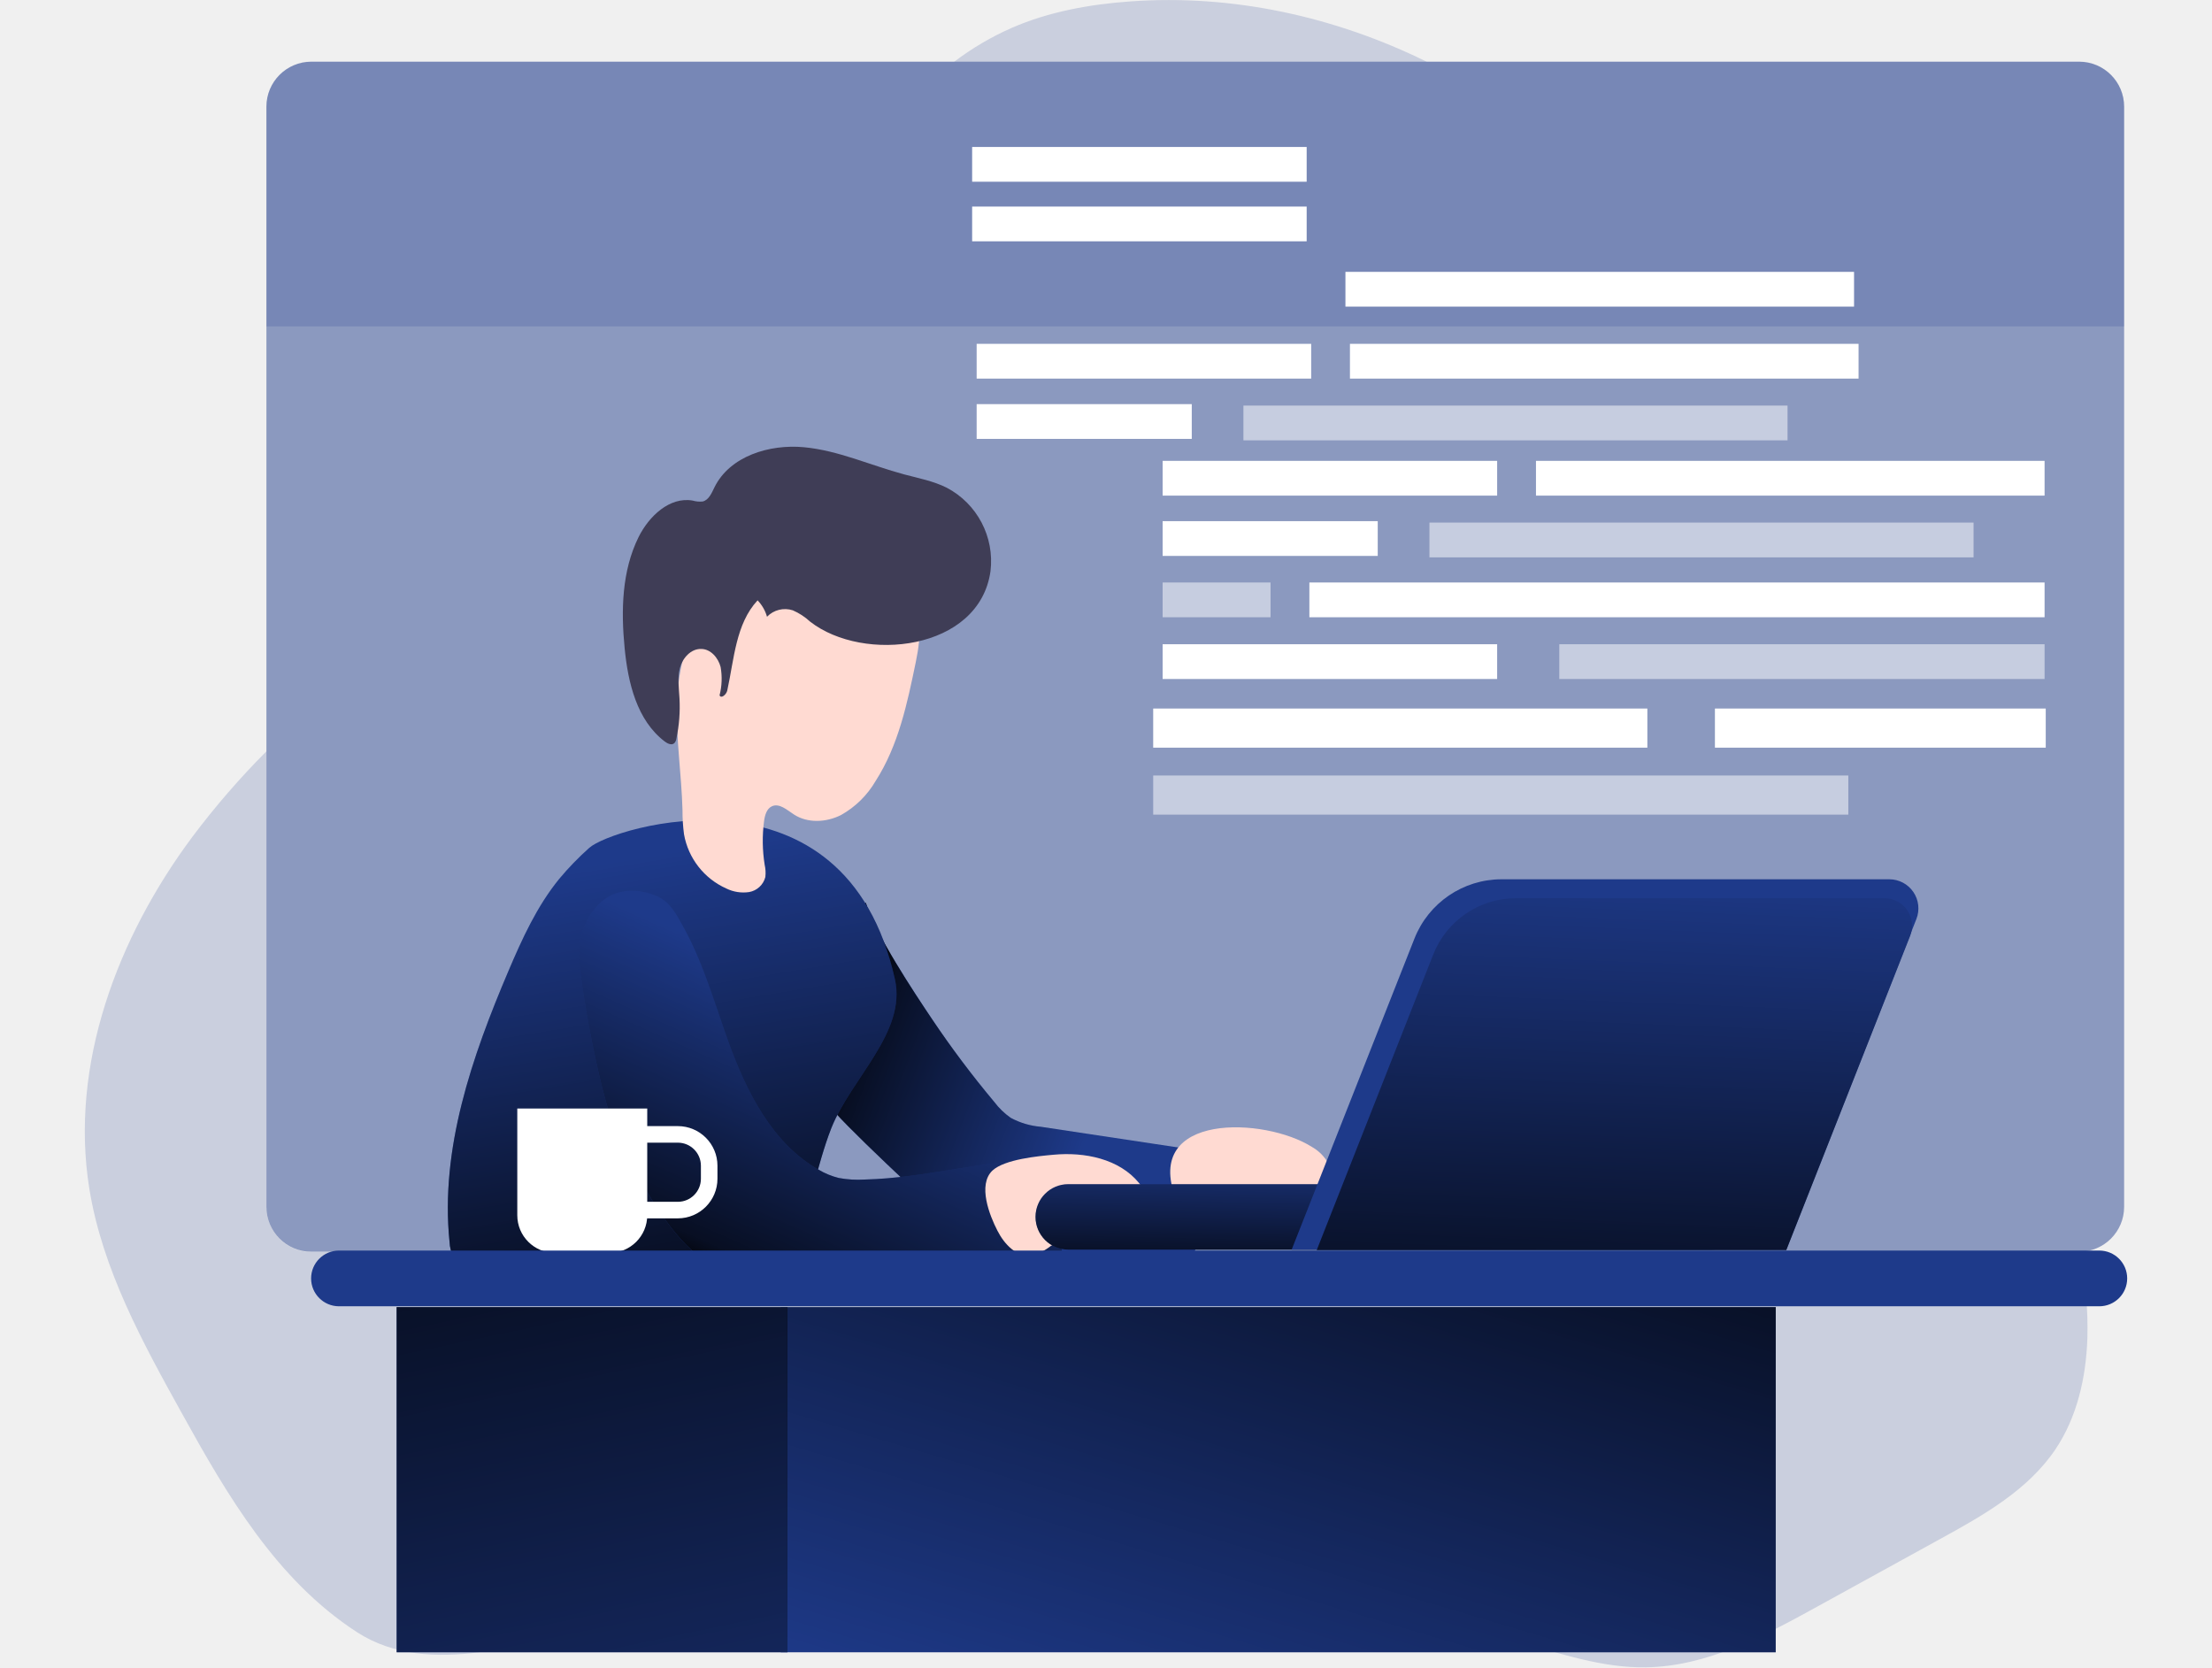
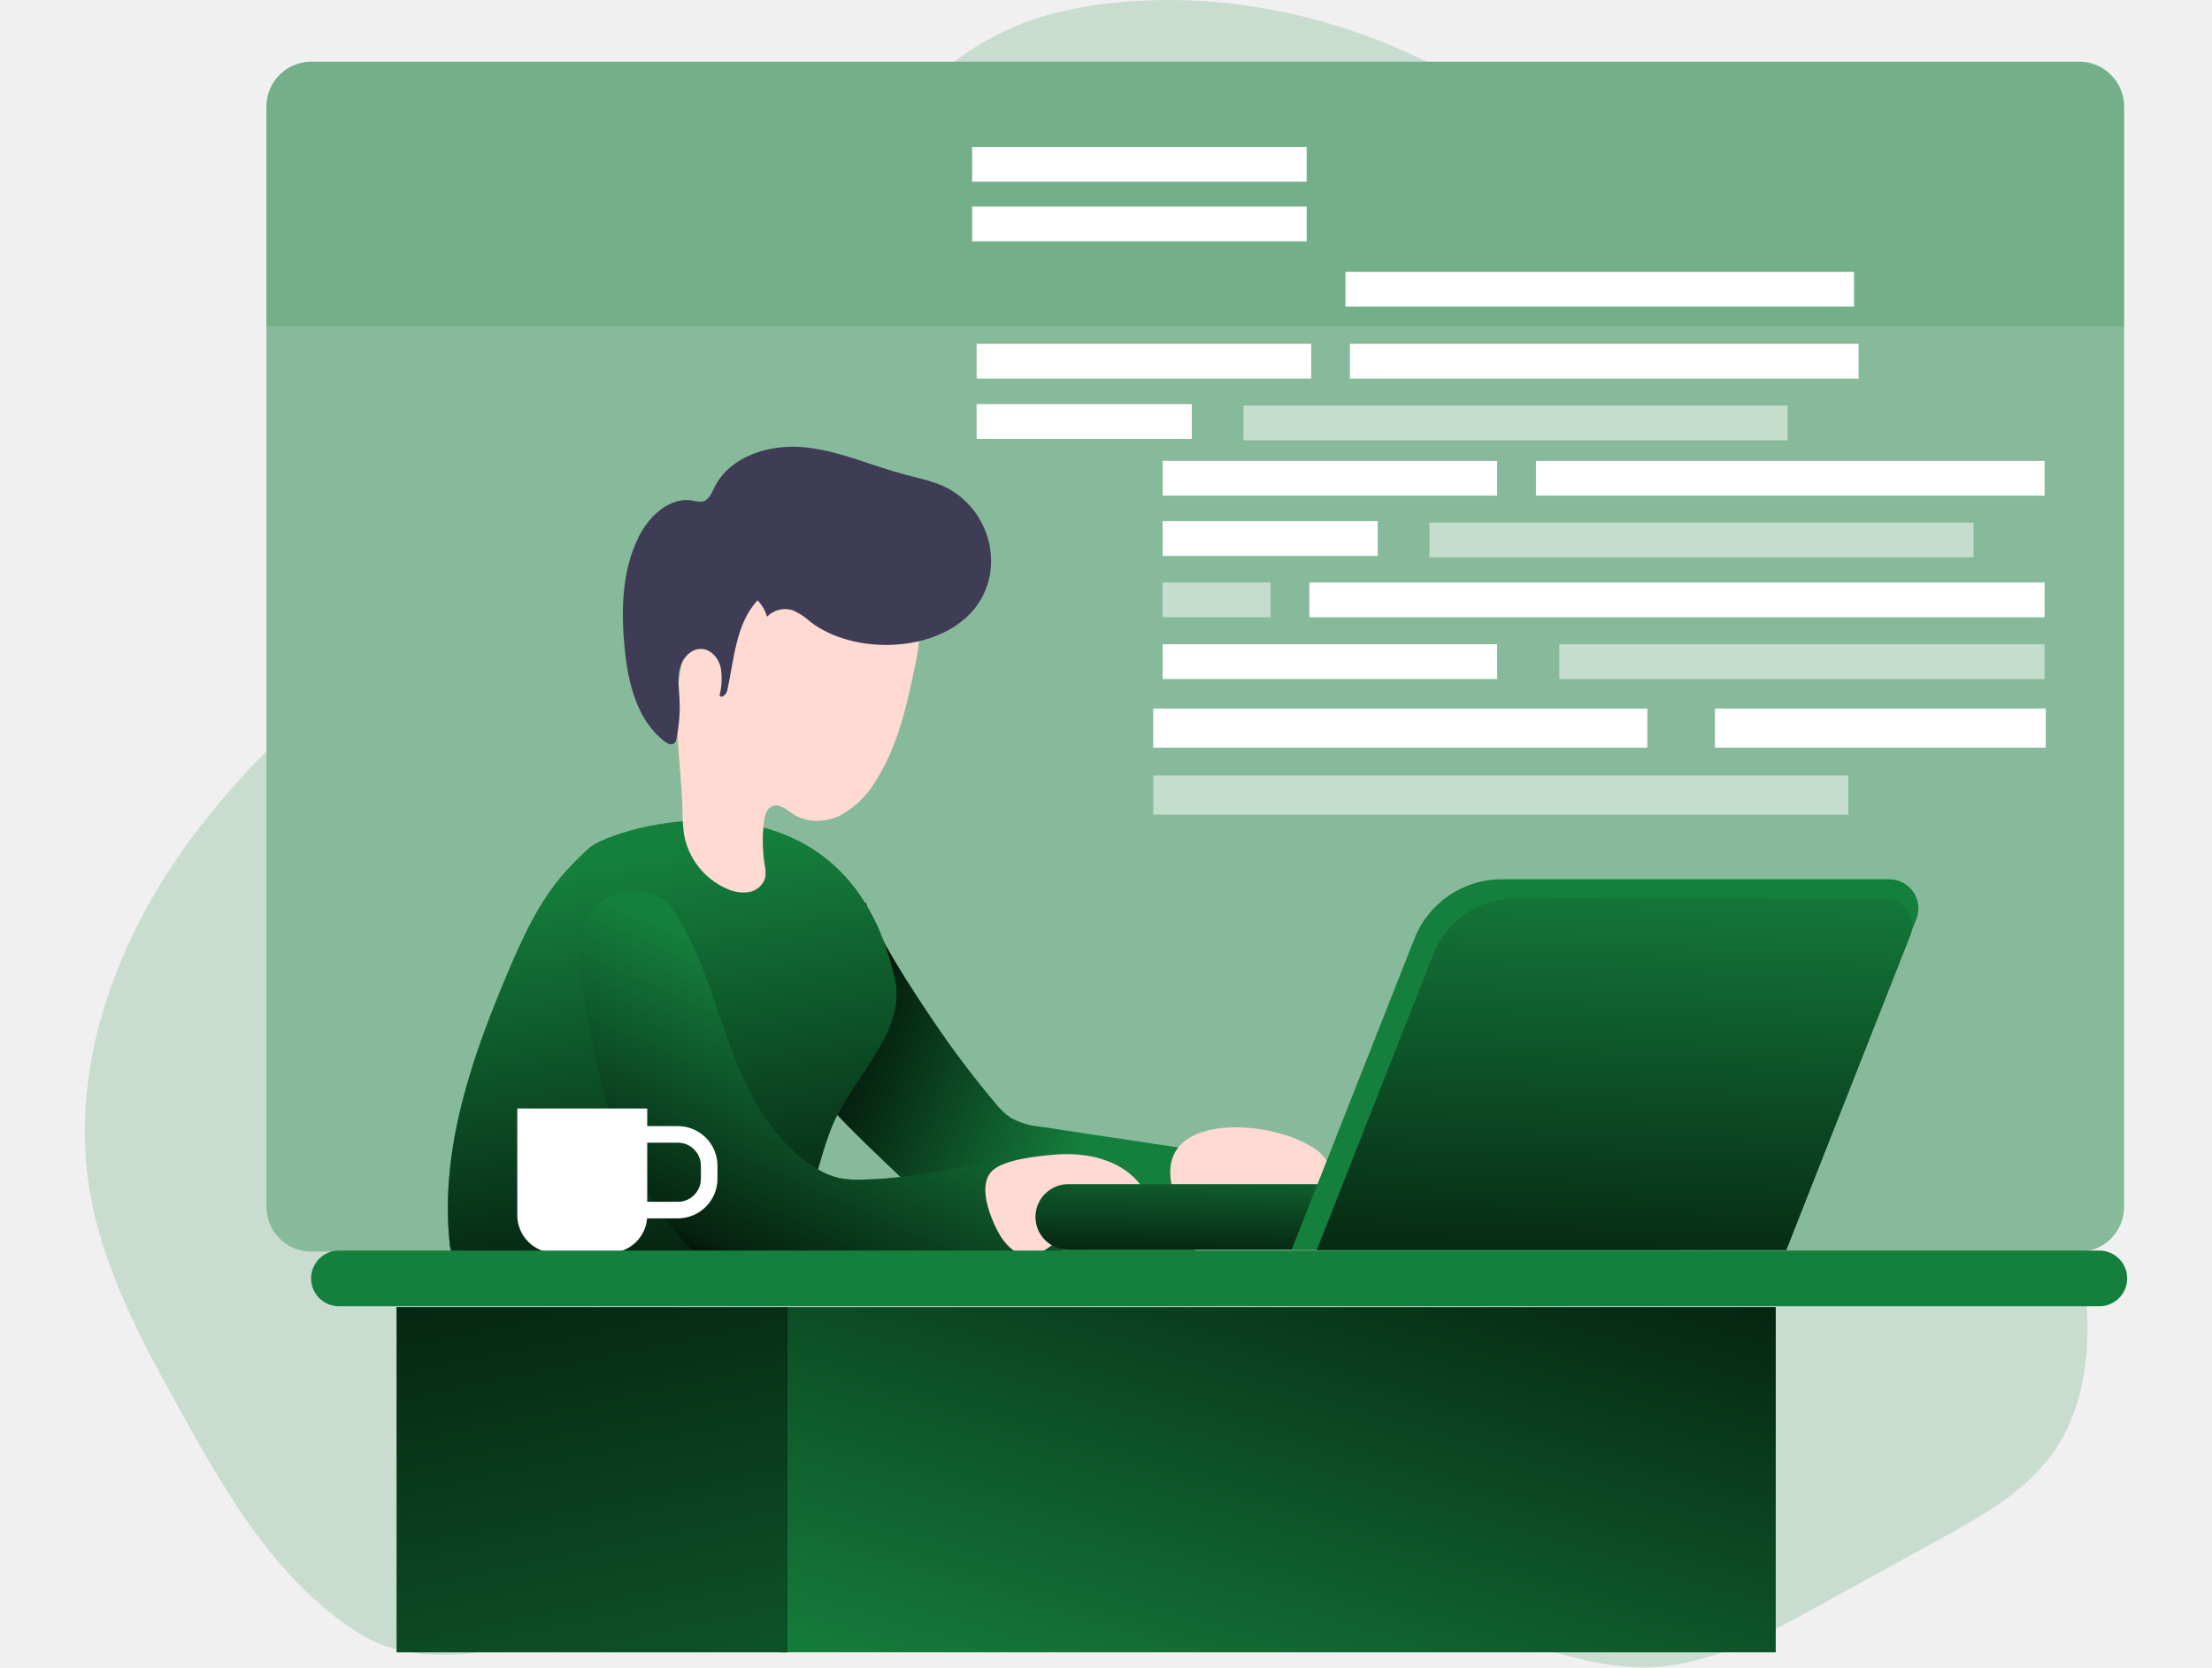
<svg xmlns="http://www.w3.org/2000/svg" xmlns:xlink="http://www.w3.org/1999/xlink" id="Layer_1" data-name="Layer 1" viewBox="0 0 407.22 332.41" width="406" height="306" class="illustration styles_illustrationTablet__1DWOa">
  <defs>
    <linearGradient id="linear-gradient" x1="154.44" y1="220.63" x2="204.69" y2="239.78" gradientUnits="userSpaceOnUse">
      <stop offset="0.01" />
      <stop offset="0.12" stop-opacity="0.75" />
      <stop offset="1" stop-opacity="0" />
    </linearGradient>
    <linearGradient id="linear-gradient-2" x1="128.92" y1="276.06" x2="113.67" y2="184.09" xlink:href="#linear-gradient" />
    <linearGradient id="linear-gradient-3" x1="134.36" y1="270.94" x2="159.48" y2="214.41" xlink:href="#linear-gradient" />
    <linearGradient id="linear-gradient-4" x1="262.98" y1="213.1" x2="219.92" y2="357.78" xlink:href="#linear-gradient" />
    <linearGradient id="linear-gradient-5" x1="85.31" y1="219.96" x2="127.03" y2="417.81" xlink:href="#linear-gradient" />
    <linearGradient id="linear-gradient-6" x1="264.92" y1="268.06" x2="265.51" y2="240.84" gradientTransform="translate(530.39 510.8) rotate(180)" xlink:href="#linear-gradient" />
    <linearGradient id="linear-gradient-7" x1="307.69" y1="284.87" x2="311.73" y2="182.58" xlink:href="#linear-gradient" />
  </defs>
-   <rect x="36.21" y="12.31" width="370.4" height="237.25" rx="8.95" fill="#1e3a8a" opacity="0.48" style="isolation: isolate;" />
-   <path d="M404.17,279.66c-.27,7.77-2.05,15.68-6.4,22.12-5.48,8.11-14.38,13.13-23,17.85l-24.44,13.45c-10.71,5.9-22,11.94-34.21,12.11-8.64.13-17-2.72-25.31-5.11C252,328.88,211.12,327.31,171,330.14c-20.55,1.45-41,4-61.36,7.07-16.29,2.42-35.84,10.47-50.53.94-16-10.4-25.82-27.24-34.86-43.59C16.38,280.37,8.4,265.83,5.8,249.82c-4-24.74,5.58-50.15,20.57-70.25a161.15,161.15,0,0,1,14.73-17V253.4a9,9,0,0,0,8.95,9H402.54A70.17,70.17,0,0,1,404.17,279.66Z" transform="translate(-4.89 -12.78)" fill="#1e3a8a" opacity="0.18" style="isolation: isolate;" />
-   <path d="M272.47,25.1H178.22a56.62,56.62,0,0,1,11.48-6.76c7.45-3.25,15.57-4.7,23.67-5.28C233.75,11.59,254.19,16.09,272.47,25.1Z" transform="translate(-4.89 -12.78)" fill="#1e3a8a" opacity="0.18" style="isolation: isolate;" />
-   <path d="M186.23,232.48a14.62,14.62,0,0,0,3.27,3.16,15.28,15.28,0,0,0,6,1.78l31.92,4.81a1.85,1.85,0,0,1,.89.3,1.82,1.82,0,0,1,.47,1.44,56.17,56.17,0,0,1-2.39,17.66,2.44,2.44,0,0,1-.65,1.24,2.56,2.56,0,0,1-1.46.44c-10.74.91-21.53.62-32.3.33a22,22,0,0,1-5.38-.59c-3-.84-5.45-2.89-7.71-5-4.85-4.51-24.48-22.64-25.67-25.1a67.19,67.19,0,0,1-3.8-10.92c-1-3.6,6.31-4.05,6.16-7.79a24.17,24.17,0,0,1,.92-7.66,13.08,13.08,0,0,1,3.2-5.92c1.1-1-.6-7.78.92-7.86,1.76,6,9.72,18,13.18,23.14A193.68,193.68,0,0,0,186.23,232.48Z" transform="translate(-4.89 -12.78)" fill="#1e3a8a" />
+   <rect x="36.21" y="12.31" width="370.4" height="237.25" rx="8.95" fill="#15803D" opacity="0.48" style="isolation: isolate;" />
+   <path d="M404.17,279.66c-.27,7.77-2.05,15.68-6.4,22.12-5.48,8.11-14.38,13.13-23,17.85l-24.44,13.45c-10.71,5.9-22,11.94-34.21,12.11-8.64.13-17-2.72-25.31-5.11C252,328.88,211.12,327.31,171,330.14c-20.55,1.45-41,4-61.36,7.07-16.29,2.42-35.84,10.47-50.53.94-16-10.4-25.82-27.24-34.86-43.59C16.38,280.37,8.4,265.83,5.8,249.82c-4-24.74,5.58-50.15,20.57-70.25a161.15,161.15,0,0,1,14.73-17V253.4a9,9,0,0,0,8.95,9H402.54A70.17,70.17,0,0,1,404.17,279.66Z" transform="translate(-4.89 -12.78)" fill="#15803D" opacity="0.18" style="isolation: isolate;" />
+   <path d="M272.47,25.1H178.22a56.62,56.62,0,0,1,11.48-6.76c7.45-3.25,15.57-4.7,23.67-5.28C233.75,11.59,254.19,16.09,272.47,25.1Z" transform="translate(-4.89 -12.78)" fill="#15803D" opacity="0.18" style="isolation: isolate;" />
+   <path d="M186.23,232.48a14.62,14.62,0,0,0,3.27,3.16,15.28,15.28,0,0,0,6,1.78l31.92,4.81a1.85,1.85,0,0,1,.89.3,1.82,1.82,0,0,1,.47,1.44,56.17,56.17,0,0,1-2.39,17.66,2.44,2.44,0,0,1-.65,1.24,2.56,2.56,0,0,1-1.46.44c-10.74.91-21.53.62-32.3.33a22,22,0,0,1-5.38-.59c-3-.84-5.45-2.89-7.71-5-4.85-4.51-24.48-22.64-25.67-25.1a67.19,67.19,0,0,1-3.8-10.92c-1-3.6,6.31-4.05,6.16-7.79a24.17,24.17,0,0,1,.92-7.66,13.08,13.08,0,0,1,3.2-5.92c1.1-1-.6-7.78.92-7.86,1.76,6,9.72,18,13.18,23.14A193.68,193.68,0,0,0,186.23,232.48Z" transform="translate(-4.89 -12.78)" fill="#15803D" />
  <path d="M186.23,232.48a14.62,14.62,0,0,0,3.27,3.16,15.28,15.28,0,0,0,6,1.78l31.92,4.81a1.85,1.85,0,0,1,.89.3,1.82,1.82,0,0,1,.47,1.44,56.17,56.17,0,0,1-2.39,17.66,2.44,2.44,0,0,1-.65,1.24,2.56,2.56,0,0,1-1.46.44c-10.74.91-21.53.62-32.3.33a22,22,0,0,1-5.38-.59c-3-.84-5.45-2.89-7.71-5-4.85-4.51-24.48-22.64-25.67-25.1a67.19,67.19,0,0,1-3.8-10.92c-1-3.6,6.31-4.05,6.16-7.79a24.17,24.17,0,0,1,.92-7.66,13.08,13.08,0,0,1,3.2-5.92c1.1-1-.6-7.78.92-7.86,1.76,6,9.72,18,13.18,23.14A193.68,193.68,0,0,0,186.23,232.48Z" transform="translate(-4.89 -12.78)" fill="url(#linear-gradient)" />
-   <path d="M105.46,181.82a58.54,58.54,0,0,0-6,6.2c-4.42,5.43-7.36,11.89-10.1,18.33-7.29,17.14-13.64,35.47-11.75,54a7,7,0,0,0,.88,3.18,6.19,6.19,0,0,0,3.43,2.21c3.51,1.12,7.26,1.17,11,1.2,14.41.13,28.84.26,43.24-.44,2.23-.11,4.59-.28,6.44-1.54a10.44,10.44,0,0,0,3.14-3.93c3.87-7.28,5-15.7,8-23.36,4-10,15-19.09,12.68-29.63C156.5,163.29,110,177.69,105.46,181.82Z" transform="translate(-4.89 -12.78)" fill="#1e3a8a" />
+   <path d="M105.46,181.82a58.54,58.54,0,0,0-6,6.2c-4.42,5.43-7.36,11.89-10.1,18.33-7.29,17.14-13.64,35.47-11.75,54a7,7,0,0,0,.88,3.18,6.19,6.19,0,0,0,3.43,2.21c3.51,1.12,7.26,1.17,11,1.2,14.41.13,28.84.26,43.24-.44,2.23-.11,4.59-.28,6.44-1.54a10.44,10.44,0,0,0,3.14-3.93c3.87-7.28,5-15.7,8-23.36,4-10,15-19.09,12.68-29.63C156.5,163.29,110,177.69,105.46,181.82Z" transform="translate(-4.89 -12.78)" fill="#15803D" />
  <path d="M105.46,181.82a58.54,58.54,0,0,0-6,6.2c-4.42,5.43-7.36,11.89-10.1,18.33-7.29,17.14-13.64,35.47-11.75,54a7,7,0,0,0,.88,3.18,6.19,6.19,0,0,0,3.43,2.21c3.51,1.12,7.26,1.17,11,1.2,14.41.13,28.84.26,43.24-.44,2.23-.11,4.59-.28,6.44-1.54a10.44,10.44,0,0,0,3.14-3.93c3.87-7.28,5-15.7,8-23.36,4-10,15-19.09,12.68-29.63C156.5,163.29,110,177.69,105.46,181.82Z" transform="translate(-4.89 -12.78)" fill="url(#linear-gradient-2)" />
  <path d="M170.58,144.75c-1.69,8.21-3.46,16.64-8,23.71a18.36,18.36,0,0,1-6.93,6.82c-2.93,1.47-6.65,1.67-9.39-.13-1.37-.89-2.87-2.29-4.36-1.63-1.08.49-1.43,1.83-1.58,3a30.2,30.2,0,0,0,.12,8.65,7.31,7.31,0,0,1,.14,2.46,4.06,4.06,0,0,1-3.25,3,7.75,7.75,0,0,1-4.53-.71,14.64,14.64,0,0,1-8.44-10.82,35.06,35.06,0,0,1-.3-4.8c-.19-7.12-1.32-14.21-1.09-21.32s2-14.51,6.83-19.76a31.12,31.12,0,0,1,9.76-6.76c5.45-2.6,11.53-4.43,17.49-3.48a16.62,16.62,0,0,1,11.57,7.72C171.74,135.49,171.75,139.06,170.58,144.75Z" transform="translate(-4.89 -12.78)" fill="#ffdad2" />
  <path d="M185.47,126.66A16.55,16.55,0,0,0,176.72,110c-2.65-1.32-5.6-1.88-8.46-2.64-6.7-1.8-13.13-4.78-20-5.42s-14.77,1.77-17.83,8c-.56,1.14-1.11,2.52-2.34,2.82a5.13,5.13,0,0,1-2-.18c-4.59-.81-8.72,3.11-10.79,7.28-3.34,6.75-3.51,14.62-2.78,22.11.67,6.93,2.44,14.42,8,18.64.55.42,1.36.8,1.89.35a1.58,1.58,0,0,0,.43-.93,30.4,30.4,0,0,0,.62-8c-.11-2-.43-4.12.09-6.09s2.19-3.84,4.23-3.78c1.89,0,3.41,1.76,3.88,3.6a13.28,13.28,0,0,1-.21,5.64c.3.75,1.35-.15,1.53-.93,1.38-6.28,1.69-13.31,6.05-18a7.73,7.73,0,0,1,1.88,3.27,5,5,0,0,1,5.15-1.28,12.24,12.24,0,0,1,3.44,2.25C160.12,145,183.24,142.54,185.47,126.66Z" transform="translate(-4.89 -12.78)" fill="#3f3d56" />
-   <path d="M108.52,192.06c-3.36,2.44-5,6.73-5.1,10.87s4.28,30.41,8.41,37.87c3.2,5.8,9.87,20.94,20,25.12,3,1.24,47.35.72,67.93-1.51-.13-4.87-.37-9.74-.69-14.61a2.77,2.77,0,0,0-.55-1.79c-.52-.54-1.26-4.07-2-4.07-12,.05-24.1,3.72-36.1,4a21.12,21.12,0,0,1-5.21-.31,15,15,0,0,1-4-1.64c-9.26-5.24-14.38-15.53-18-25.54-2.77-7.72-5-15.71-9-22.92-1.42-2.57-2.69-5.07-5.49-6.2C115.43,190,111.57,189.85,108.52,192.06Z" transform="translate(-4.89 -12.78)" fill="#1e3a8a" />
+   <path d="M108.52,192.06c-3.36,2.44-5,6.73-5.1,10.87s4.28,30.41,8.41,37.87c3.2,5.8,9.87,20.94,20,25.12,3,1.24,47.35.72,67.93-1.51-.13-4.87-.37-9.74-.69-14.61a2.77,2.77,0,0,0-.55-1.79c-.52-.54-1.26-4.07-2-4.07-12,.05-24.1,3.72-36.1,4a21.12,21.12,0,0,1-5.21-.31,15,15,0,0,1-4-1.64c-9.26-5.24-14.38-15.53-18-25.54-2.77-7.72-5-15.71-9-22.92-1.42-2.57-2.69-5.07-5.49-6.2C115.43,190,111.57,189.85,108.52,192.06Z" transform="translate(-4.89 -12.78)" fill="#15803D" />
  <path d="M108.52,192.06c-3.36,2.44-5,6.73-5.1,10.87s4.28,30.41,8.41,37.87c3.2,5.8,9.87,20.94,20,25.12,3,1.24,47.35.72,67.93-1.51-.13-4.87-.37-9.74-.69-14.61a2.77,2.77,0,0,0-.55-1.79c-.52-.54-1.26-4.07-2-4.07-12,.05-24.1,3.72-36.1,4a21.12,21.12,0,0,1-5.21-.31,15,15,0,0,1-4-1.64c-9.26-5.24-14.38-15.53-18-25.54-2.77-7.72-5-15.71-9-22.92-1.42-2.57-2.69-5.07-5.49-6.2C115.43,190,111.57,189.85,108.52,192.06Z" transform="translate(-4.89 -12.78)" fill="url(#linear-gradient-3)" />
  <path d="M198,243c6.23-.59,13.15.8,17.1,5.65a3,3,0,0,1,.78,1.6,2.68,2.68,0,0,1-.48,1.51c-2.33,3.87-7.39,4.79-11.64,6.32a30.22,30.22,0,0,0-6.29,3.12,10,10,0,0,1-3.76,1.86c-3,.45-5.49-2.23-6.85-4.91-1.56-3-4-9.16-1-12C188.31,243.9,194.92,243.28,198,243Z" transform="translate(-4.89 -12.78)" fill="#ffdad2" />
  <path d="M249.59,241.46a8.53,8.53,0,0,1,2.79,2.55,3.67,3.67,0,0,1,.26,3.63,5.05,5.05,0,0,1-1.87,1.68c-5.53,3.29-12.31,3.88-17.91,7A9.73,9.73,0,0,1,229,258a5.33,5.33,0,0,1-4.28-2,13.6,13.6,0,0,1-2.31-4.27C215.86,234.53,240.17,235.46,249.59,241.46Z" transform="translate(-4.89 -12.78)" fill="#ffdad2" />
  <path d="M86.23,221h25.91a0,0,0,0,1,0,0v21.28a7.5,7.5,0,0,1-7.5,7.5H93.73a7.5,7.5,0,0,1-7.5-7.5V221A0,0,0,0,1,86.23,221Z" fill="#fff" />
  <path d="M110.39,226.16h7.85a6.25,6.25,0,0,1,6.25,6.25V235a6.25,6.25,0,0,1-6.25,6.25h-7.85a0,0,0,0,1,0,0V226.16A0,0,0,0,1,110.39,226.16Z" fill="none" stroke="#fff" stroke-miterlimit="10" stroke-width="3.3" />
-   <rect x="45.12" y="249.32" width="362.1" height="11.11" rx="5.56" fill="#1e3a8a" />
-   <rect x="138.75" y="260.6" width="198.39" height="68.81" fill="#1e3a8a" />
-   <rect x="62.17" y="260.6" width="77.93" height="68.81" fill="#1e3a8a" />
+   <rect x="45.12" y="249.32" width="362.1" height="11.11" rx="5.56" fill="#15803D" />
+   <rect x="138.75" y="260.6" width="198.39" height="68.81" fill="#15803D" />
+   <rect x="62.17" y="260.6" width="77.93" height="68.81" fill="#15803D" />
  <rect x="140.06" y="260.6" width="197.09" height="68.81" fill="url(#linear-gradient-4)" />
  <rect x="62.17" y="260.6" width="77.93" height="68.81" fill="url(#linear-gradient-5)" />
-   <path d="M411.49,34.05v43.8H41.1V34.05a9,9,0,0,1,8.95-9H402.54A9,9,0,0,1,411.49,34.05Z" transform="translate(-4.89 -12.78)" fill="#1e3a8a" opacity="0.18" style="isolation: isolate;" />
-   <rect x="194.46" y="248.88" width="141.48" height="13.04" rx="6.52" transform="translate(525.5 498.01) rotate(-180)" fill="#1e3a8a" />
+   <path d="M411.49,34.05v43.8H41.1V34.05a9,9,0,0,1,8.95-9H402.54A9,9,0,0,1,411.49,34.05Z" transform="translate(-4.89 -12.78)" fill="#15803D" opacity="0.18" style="isolation: isolate;" />
+   <rect x="194.46" y="248.88" width="141.48" height="13.04" rx="6.52" transform="translate(525.5 498.01) rotate(-180)" fill="#15803D" />
  <rect x="194.46" y="248.88" width="141.48" height="13.04" rx="6.52" transform="translate(525.5 498.01) rotate(-180)" fill="url(#linear-gradient-6)" />
-   <path d="M245.51,261.93h98.57l26-65.93a5.8,5.8,0,0,0-5.39-7.92H287.34A18.68,18.68,0,0,0,270,199.9Z" transform="translate(-4.89 -12.78)" fill="#1e3a8a" />
-   <path d="M250.52,262h93.62l24.69-62.63a5.5,5.5,0,0,0-5.12-7.52H290.25a17.73,17.73,0,0,0-16.5,11.22Z" transform="translate(-4.89 -12.78)" fill="#1e3a8a" />
+   <path d="M245.51,261.93h98.57l26-65.93a5.8,5.8,0,0,0-5.39-7.92H287.34A18.68,18.68,0,0,0,270,199.9Z" transform="translate(-4.89 -12.78)" fill="#15803D" />
+   <path d="M250.52,262h93.62l24.69-62.63a5.5,5.5,0,0,0-5.12-7.52H290.25a17.73,17.73,0,0,0-16.5,11.22Z" transform="translate(-4.89 -12.78)" fill="#15803D" />
  <path d="M250.52,262h93.62l24.69-62.63a5.5,5.5,0,0,0-5.12-7.52H290.25a17.73,17.73,0,0,0-16.5,11.22Z" transform="translate(-4.89 -12.78)" fill="url(#linear-gradient-7)" />
  <rect x="213.02" y="154.61" width="138.6" height="7.8" fill="#fff" opacity="0.51" />
  <rect x="213.02" y="141.26" width="98.53" height="7.8" fill="#fff" />
  <rect x="325.02" y="141.26" width="65.96" height="7.8" fill="#fff" />
  <rect x="289.34" y="91.88" width="101.41" height="6.93" fill="#fff" />
  <rect x="268.1" y="104.19" width="108.49" height="6.93" fill="#fff" opacity="0.51" />
  <rect x="214.9" y="91.88" width="66.7" height="6.93" fill="#fff" />
  <rect x="244.16" y="116.13" width="146.59" height="6.93" fill="#fff" />
  <rect x="214.9" y="116.13" width="21.52" height="6.93" fill="#fff" opacity="0.51" />
  <rect x="293.99" y="128.44" width="96.76" height="6.93" fill="#fff" opacity="0.51" />
  <rect x="214.9" y="128.44" width="66.7" height="6.93" fill="#fff" />
  <rect x="214.9" y="103.9" width="42.89" height="6.93" fill="#fff" />
  <rect x="252.25" y="68.55" width="101.41" height="6.93" fill="#fff" />
  <rect x="231.01" y="80.86" width="108.49" height="6.93" fill="#fff" opacity="0.51" />
  <rect x="177.82" y="68.55" width="66.7" height="6.93" fill="#fff" />
  <rect x="251.35" y="54.2" width="101.41" height="6.93" fill="#fff" />
  <rect x="176.92" y="41.18" width="66.7" height="6.93" fill="#fff" />
  <rect x="176.92" y="29.3" width="66.7" height="6.93" fill="#fff" />
  <rect x="177.82" y="80.57" width="42.89" height="6.93" fill="#fff" />
</svg>
